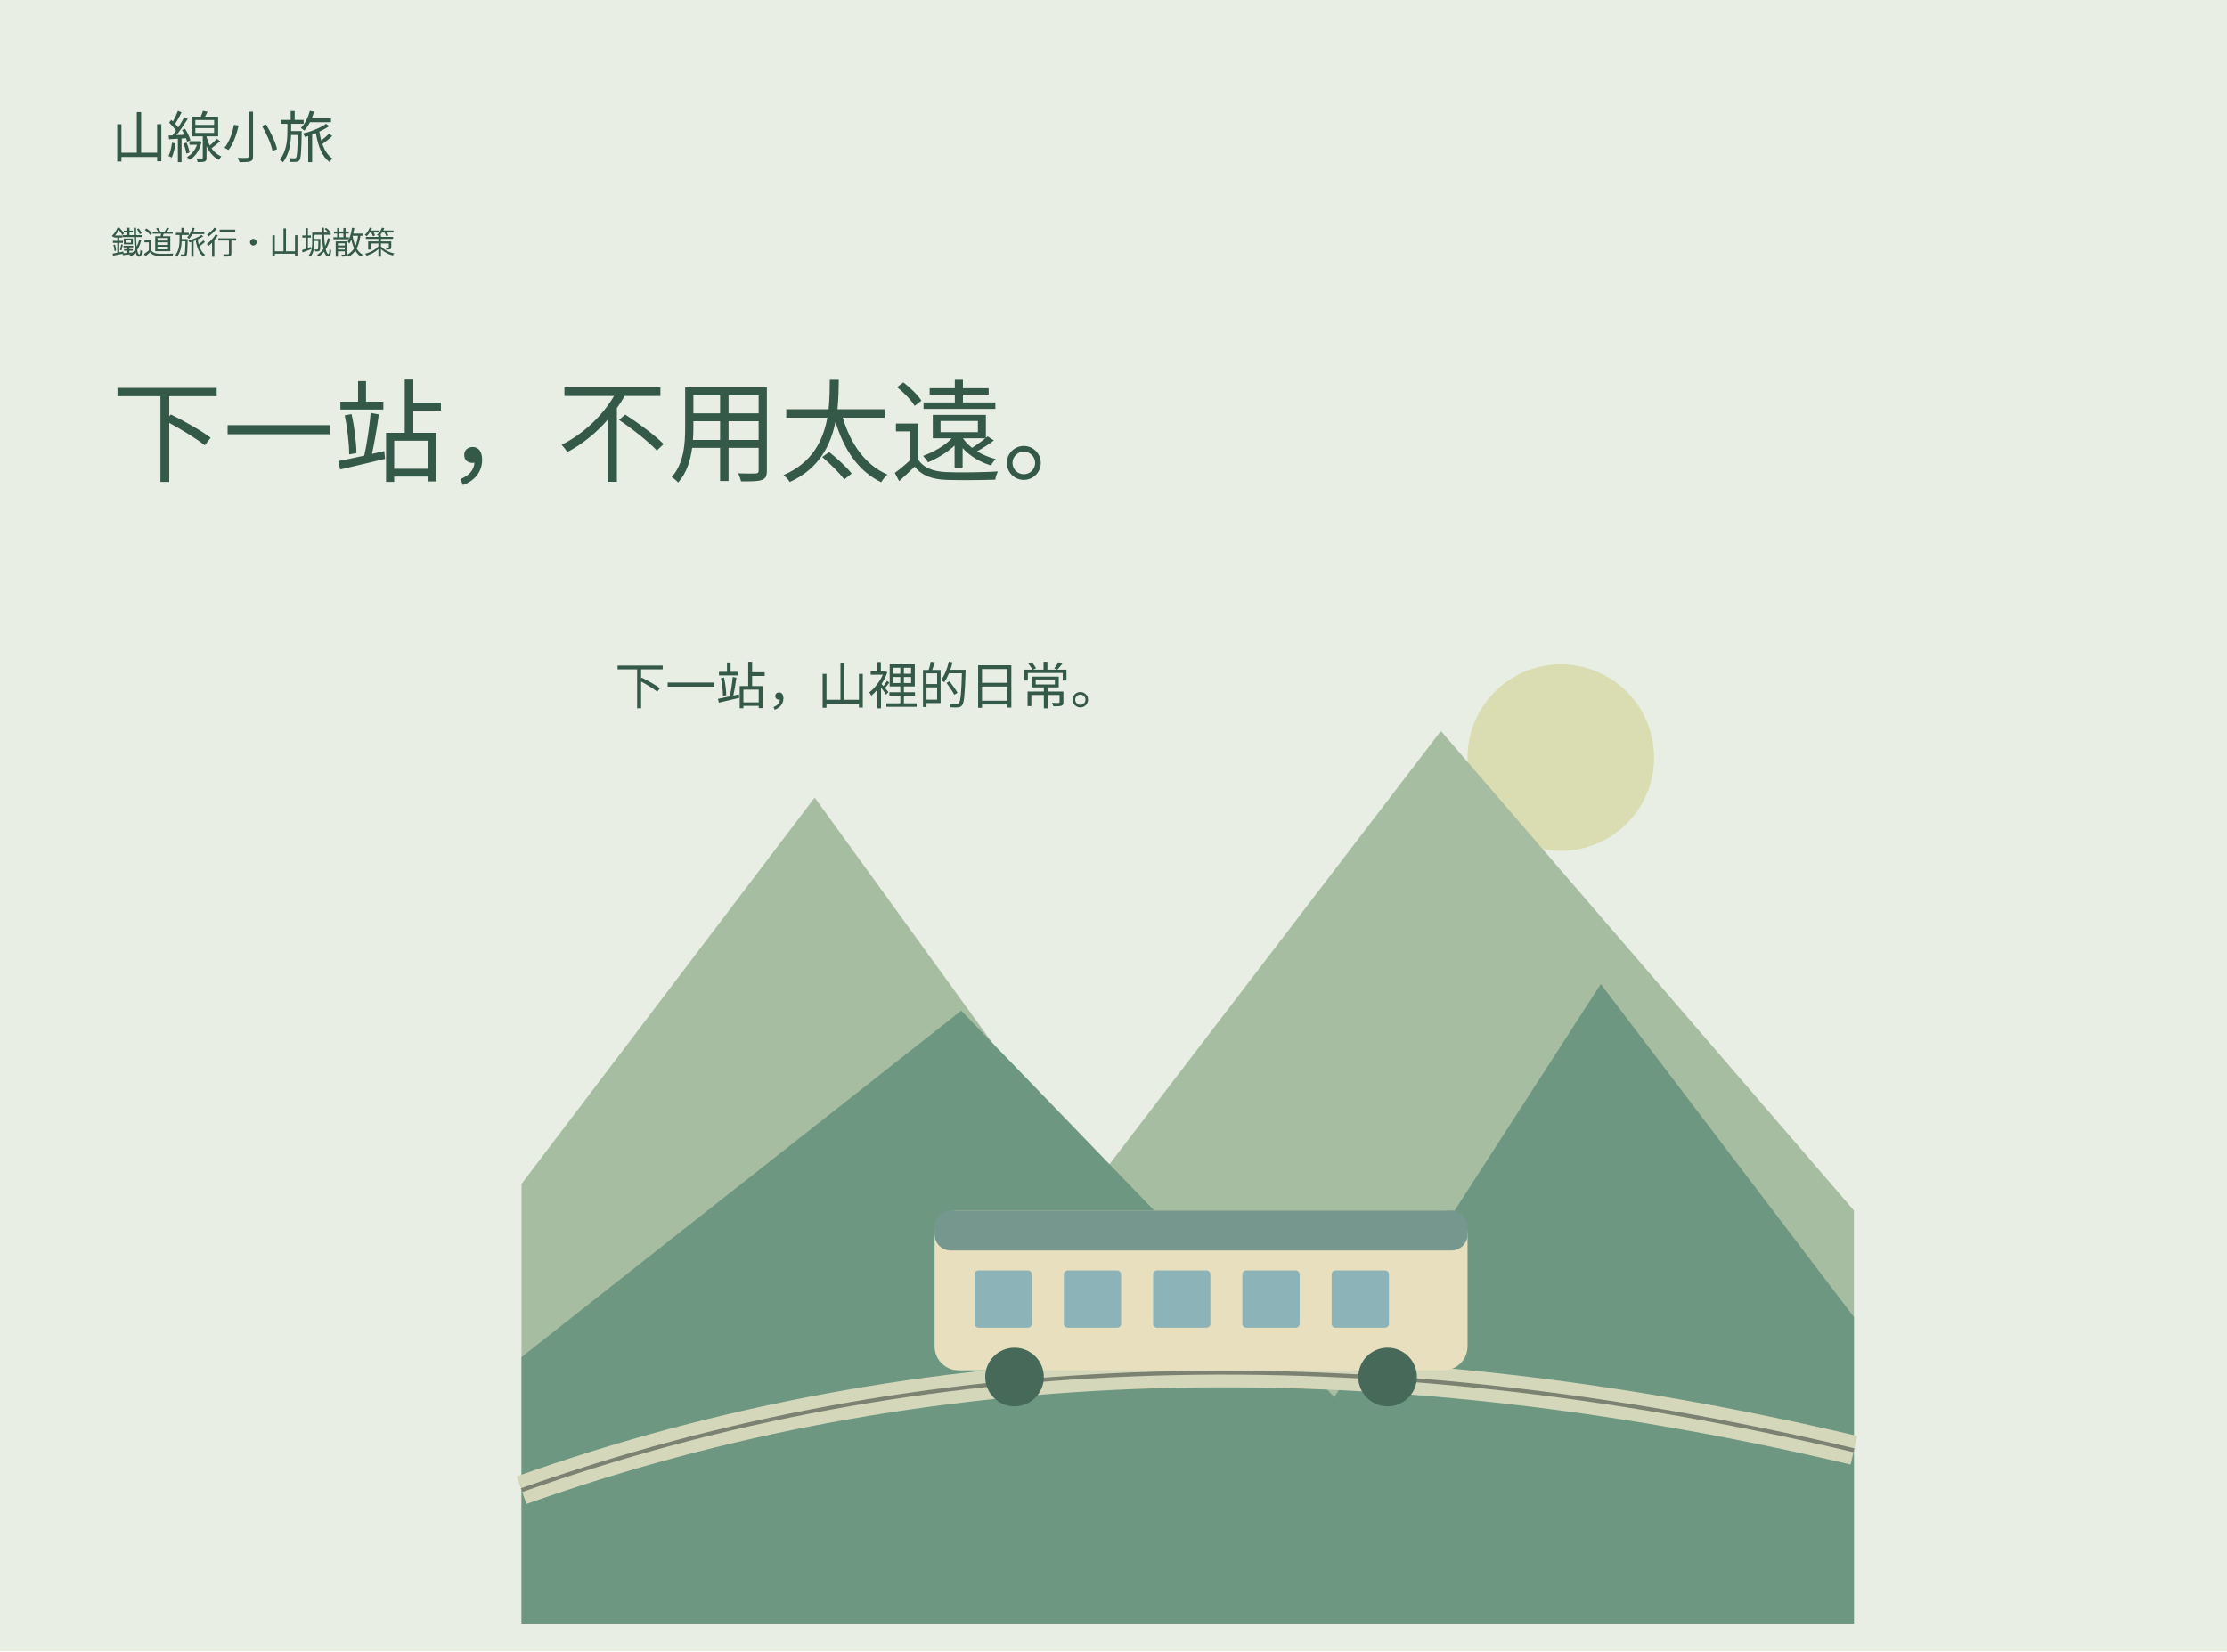
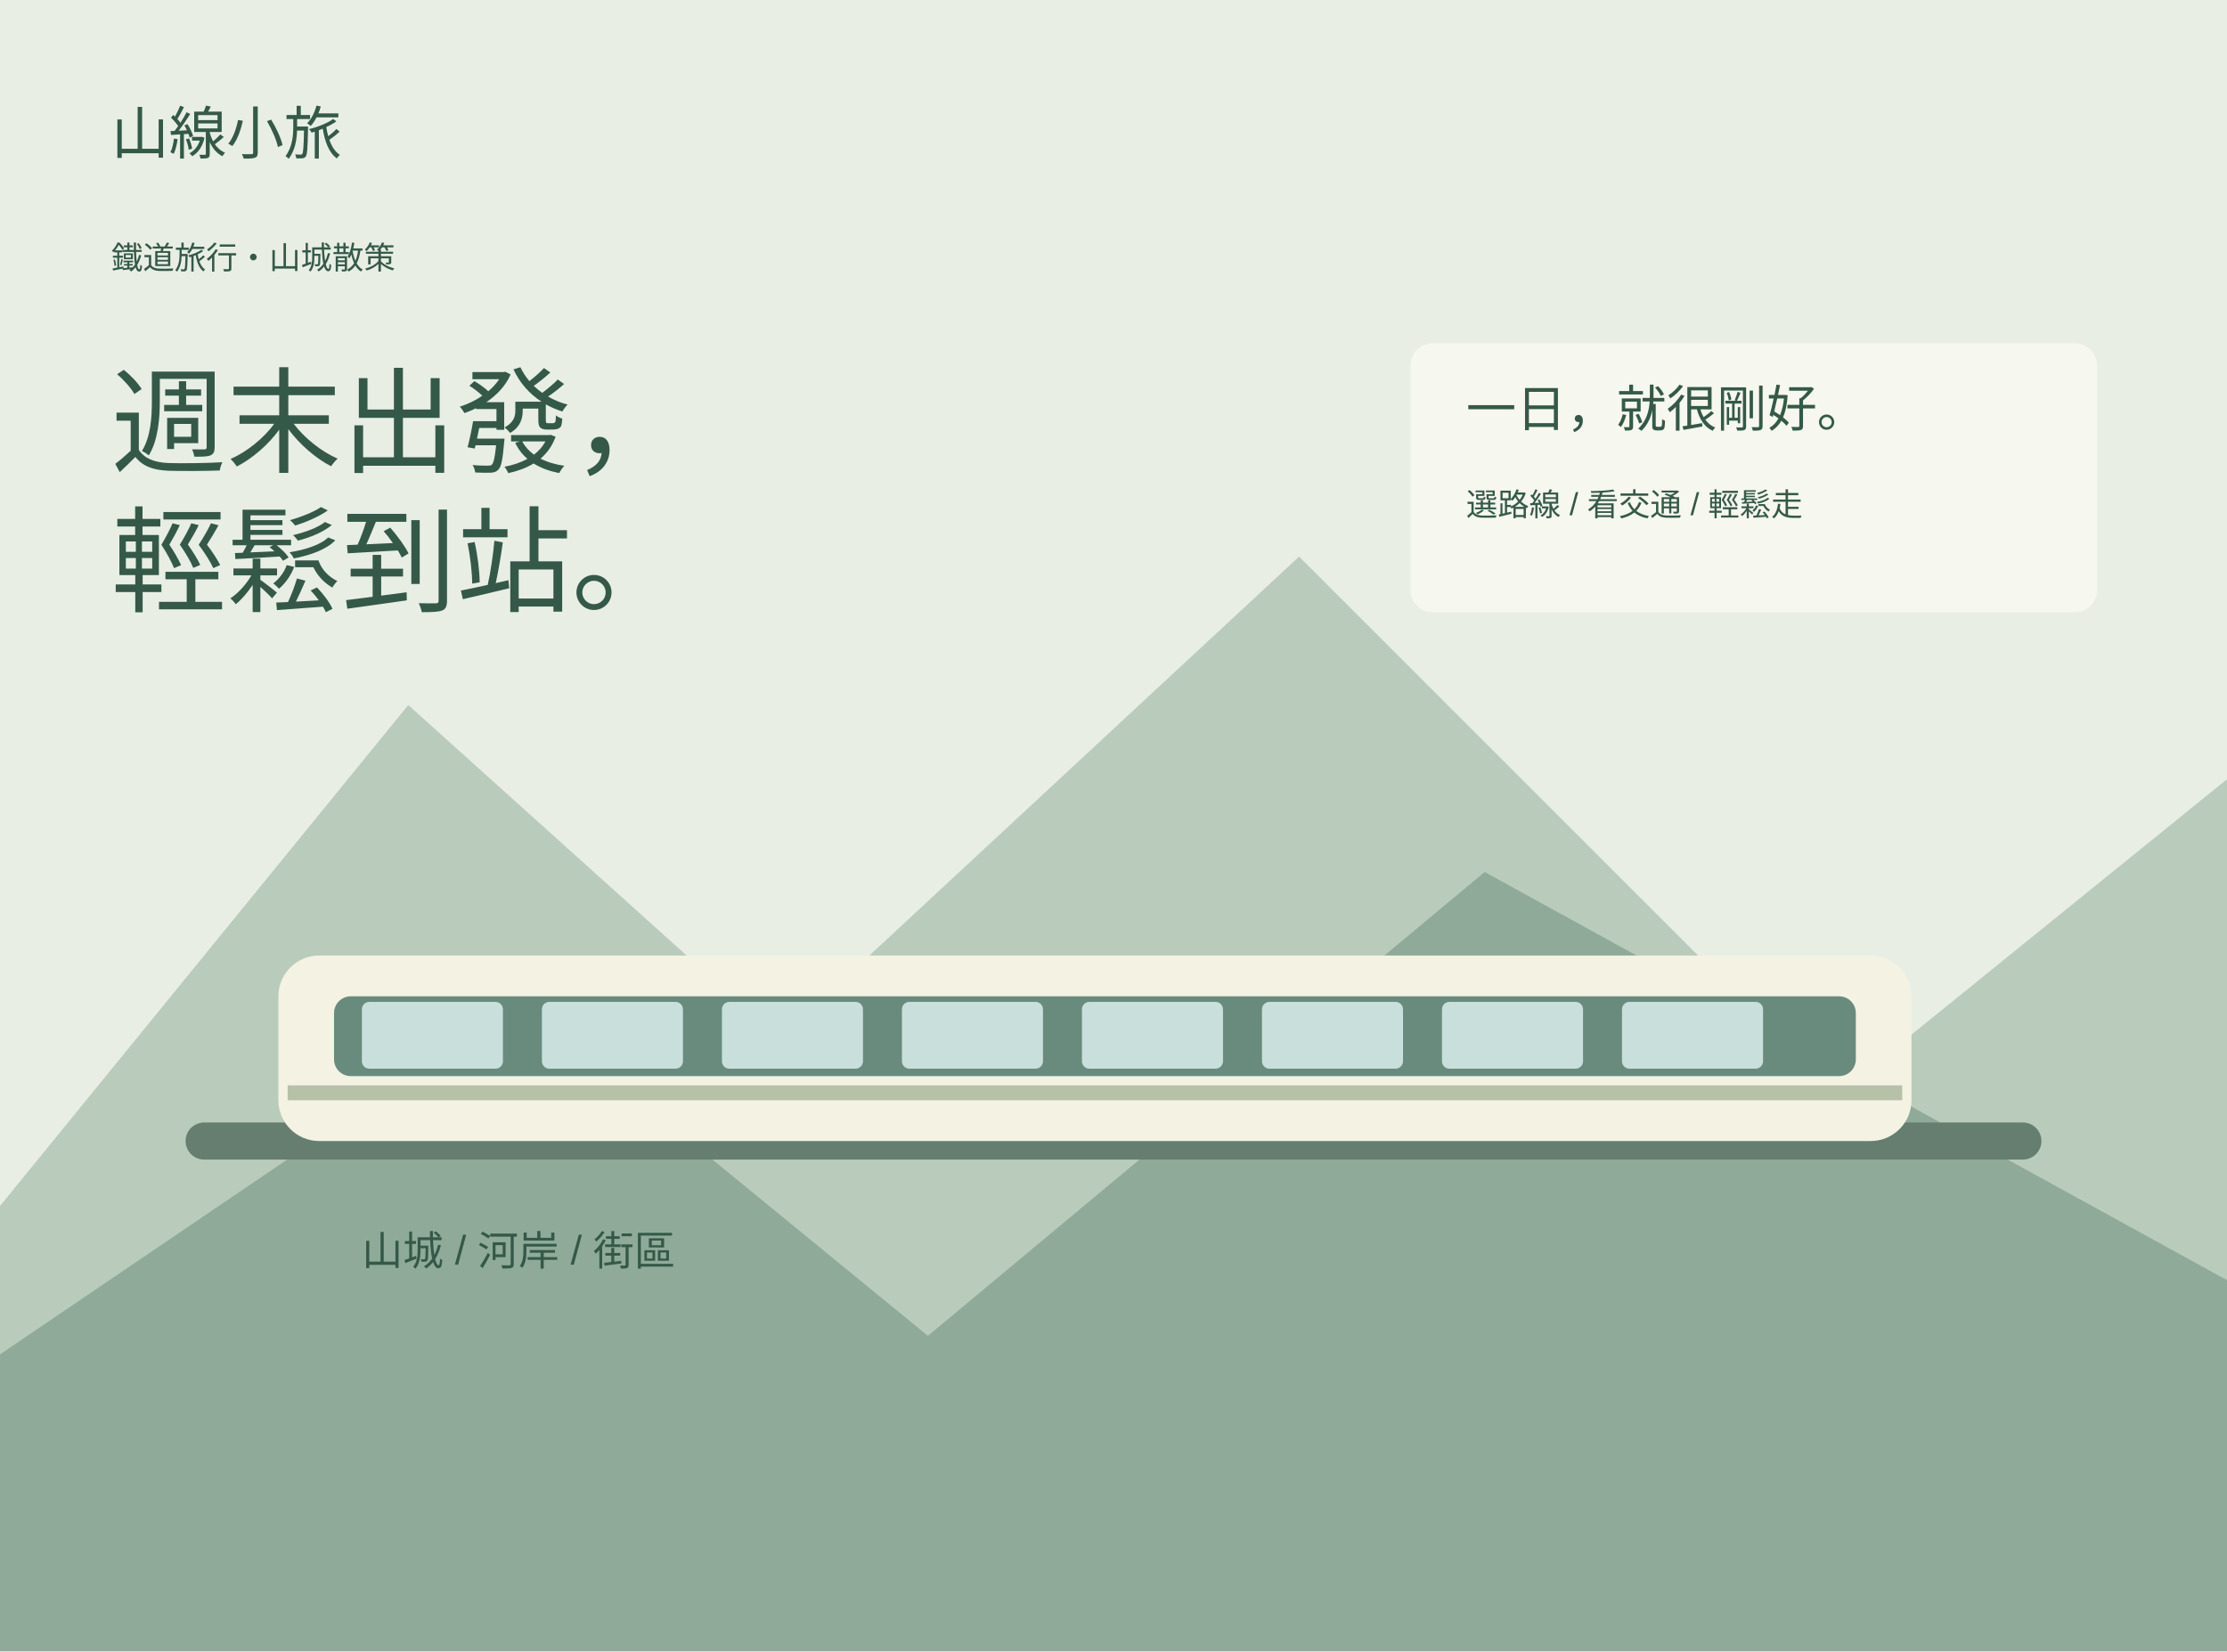
<svg xmlns="http://www.w3.org/2000/svg" viewBox="0 0 1200 890">
-   <rect x="0" y="0" width="1200" height="890" fill="#e8eee4" rx="0" />
-   <text x="60" y="85" fill="#345949" font-size="30" font-family="Noto Serif TC,Songti TC,serif">山線小旅</text>
-   <text x="60" y="137" fill="#345949" font-size="17" font-family="Noto Serif TC,Songti TC,serif">鐵道旅行・山城散策</text>
-   <text x="60" y="255" fill="#345949" font-size="60" font-family="Noto Serif TC,Songti TC,serif">下一站，不用太遠。</text>
-   <svg x="165" y="315" width="950" height="560" viewBox="0 0 1000 780">
-     <rect x="0" y="0" width="1000" height="780" fill="#e8eee4" rx="0" />
-     <circle cx="780" cy="130" r="70" fill="#daddb1" />
-     <path d="M0 450L220 160L430 450L690 110L1000 470V780H0Z" fill="#a7bda2" />
-     <path d="M0 580L330 320L610 610L810 300L1000 550V780H0Z" fill="#6e9781" />
-     <path d="M0 680Q450 520 1000 650" fill="none" stroke="#d4d7ba" stroke-width="22" />
-     <path d="M0 680Q450 520 1000 650" fill="none" stroke="#7c8271" stroke-width="3" />
-     <rect x="310" y="470" width="400" height="120" fill="#e7dfbd" rx="18" />
-     <rect x="310" y="470" width="400" height="30" fill="#75978d" rx="12" />
-     <rect x="340" y="515" width="43" height="43" fill="#8cb3b7" rx="3" />
-     <rect x="407" y="515" width="43" height="43" fill="#8cb3b7" rx="3" />
-     <rect x="474" y="515" width="43" height="43" fill="#8cb3b7" rx="3" />
-     <rect x="541" y="515" width="43" height="43" fill="#8cb3b7" rx="3" />
-     <rect x="608" y="515" width="43" height="43" fill="#8cb3b7" rx="3" />
-     <circle cx="370" cy="595" r="22" fill="#46695a" />
-     <circle cx="650" cy="595" r="22" fill="#46695a" />
-     <text x="70" y="90" fill="#345949" font-size="38" font-family="Noto Serif TC,Songti TC,serif">下一站，山裡的日常。</text>
-   </svg>
+   <rect x="0" y="0" width="1200" height="890" rx="0" fill="#e8eee4" />
+   <path d="M0 650L220 380L420 560L700 300L990 590L1200 420V890H0Z" fill="#b9cbbb" />
+   <path d="M0 730L280 540L500 720L800 470L1200 690V890H0Z" fill="#8faa98" />
+   <rect x="100" y="605" width="1000" height="20" rx="10" fill="#657e70" />
+   <rect x="150" y="515" width="880" height="100" rx="22" fill="#f3f2e3" />
+   <rect x="180" y="537" width="820" height="43" rx="9" fill="#698b7d" />
+   <rect x="195" y="540" width="76" height="36" rx="4" fill="#c9dfdc" />
+   <rect x="292" y="540" width="76" height="36" rx="4" fill="#c9dfdc" />
+   <rect x="389" y="540" width="76" height="36" rx="4" fill="#c9dfdc" />
+   <rect x="486" y="540" width="76" height="36" rx="4" fill="#c9dfdc" />
+   <rect x="583" y="540" width="76" height="36" rx="4" fill="#c9dfdc" />
+   <rect x="680" y="540" width="76" height="36" rx="4" fill="#c9dfdc" />
+   <rect x="777" y="540" width="76" height="36" rx="4" fill="#c9dfdc" />
+   <rect x="874" y="540" width="76" height="36" rx="4" fill="#c9dfdc" />
+   <rect x="155" y="585" width="870" height="8" rx="0" fill="#b6c1a8" />
+   <text x="195" y="682" font-family="Noto Sans TC,Arial,sans-serif" font-size="22" font-weight="500" fill="#345949">山城  /  河岸  /  街區</text>
+   <text x="60" y="83" font-family="Noto Sans TC,Arial,sans-serif" font-size="31" font-weight="500" fill="#345949">山線小旅</text>
+   <text x="60" y="145" font-family="Noto Sans TC,Arial,sans-serif" font-size="17" font-weight="500" fill="#345949">鐵道旅行・山城散策</text>
+   <text x="60" y="250" font-family="Noto Sans TC,Arial,sans-serif" font-size="62" font-weight="500" fill="#345949">週末出發，</text>
+   <text x="60" y="325" font-family="Noto Sans TC,Arial,sans-serif" font-size="62" font-weight="500" fill="#345949">輕鬆到站。</text>
+   <rect x="760" y="185" width="370" height="145" rx="12" fill="#f6f7ee" />
+   <text x="790" y="230" font-family="Noto Sans TC,Arial,sans-serif" font-size="27" font-weight="500" fill="#345949">一日，就很剛好。</text>
+   <text x="790" y="278" font-family="Noto Sans TC,Arial,sans-serif" font-size="17" font-weight="500" fill="#345949">選路線  /  看交通  /  輕鬆走</text>
</svg>
